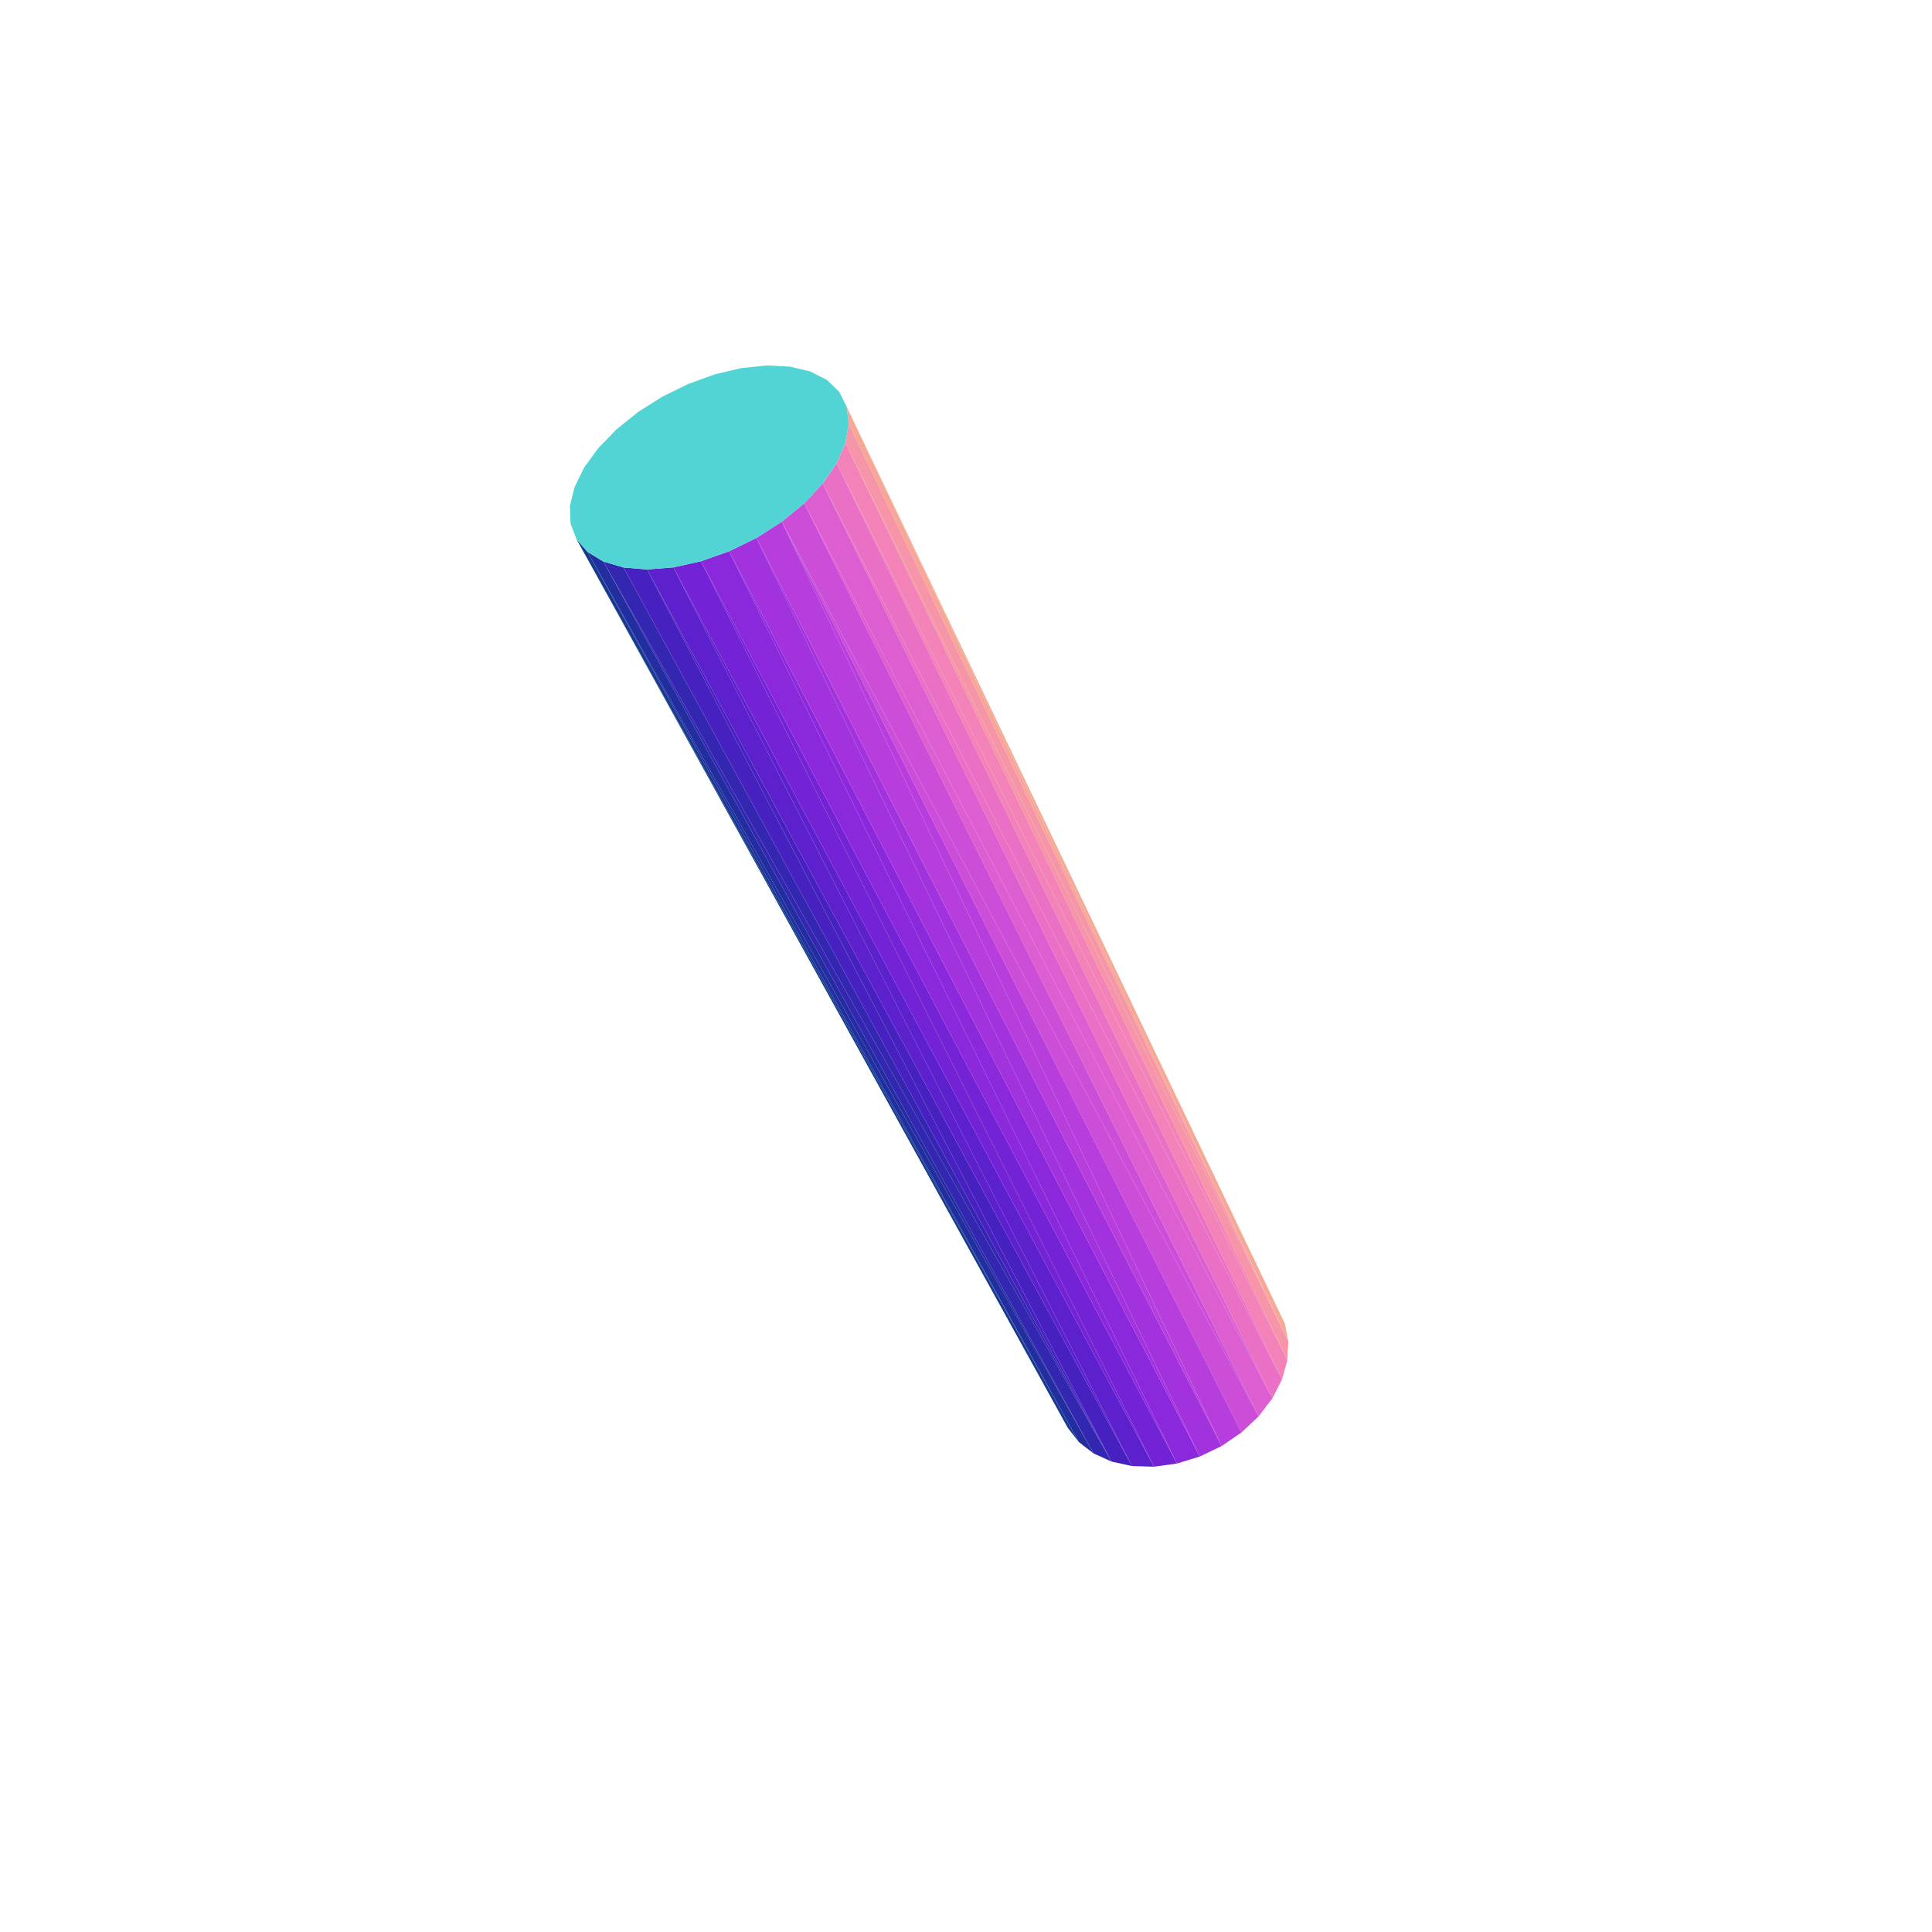
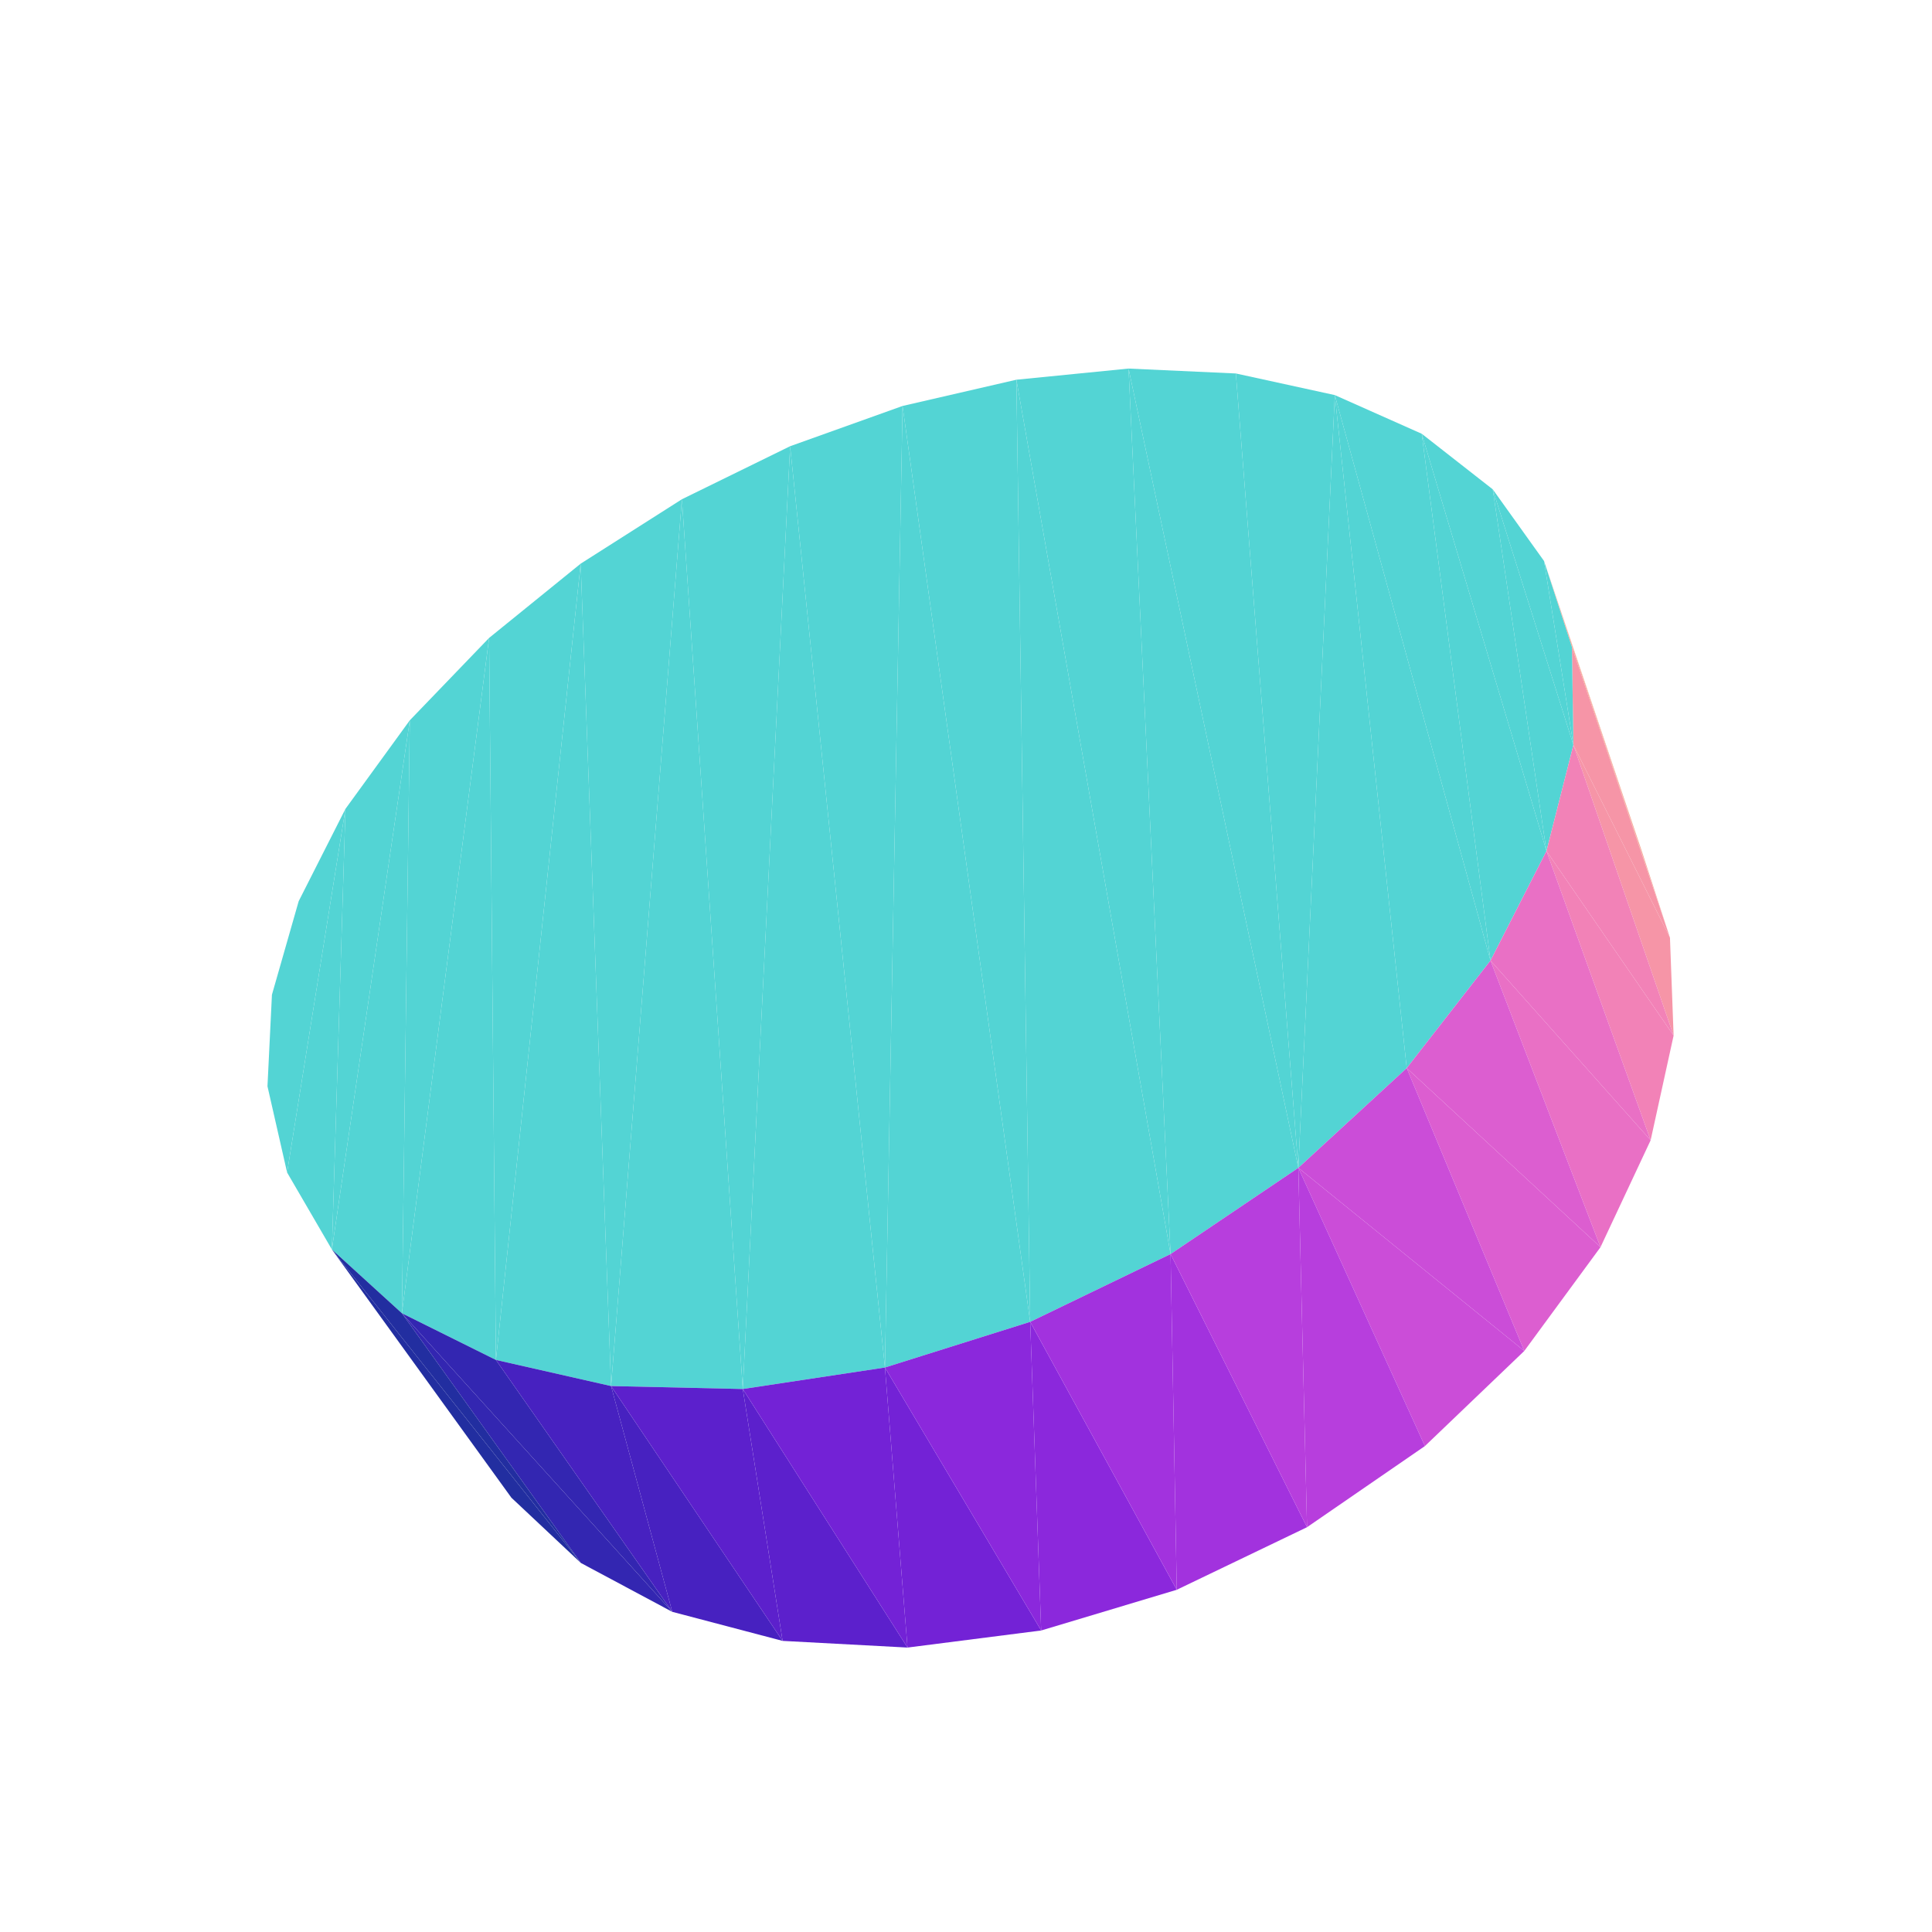
<svg xmlns="http://www.w3.org/2000/svg" viewBox="-250 -250 500 500" width="500" height="500">
-   <path d="M29.193,123.197L-100.816,-110.488L26.348,119.536z" style="fill:rgb(21,57,142)" />
-   <path d="M-30.891,-144.758L83.412,97.074L82.488,92.479z" style="fill:rgb(246,167,149)" />
-   <path d="M33.002,126.142L-97.952,-107.164L29.193,123.197z" style="fill:rgb(34,46,160)" />
-   <path d="M83.412,97.074L-31.215,-135.355L83.179,101.973z" style="fill:rgb(246,149,167)" />
-   <path d="M37.639,128.244L-93.844,-104.677L33.002,126.142z" style="fill:rgb(51,38,177)" />
-   <path d="M83.179,101.973L-33.483,-130.147L81.784,106.986z" style="fill:rgb(242,130,183)" />
-   <path d="M-82.522,-102.623L37.639,128.244L42.926,129.412z" style="fill:rgb(71,33,192)" />
-   <path d="M81.784,106.986L-37.078,-124.873L79.271,111.913z" style="fill:rgb(233,112,197)" />
-   <path d="M-75.741,-103.166L42.926,129.412L48.656,129.587z" style="fill:rgb(92,32,204)" />
-   <path d="M79.271,111.913L-41.868,-119.749L75.731,116.554z" style="fill:rgb(220,94,208)" />
-   <path d="M-68.568,-104.755L48.656,129.587L54.6,128.755z" style="fill:rgb(115,34,214)" />
-   <path d="M75.731,116.554L-47.663,-114.988L71.302,120.717z" style="fill:rgb(203,77,216)" />
-   <path d="M-47.663,-114.988L66.16,124.229L71.302,120.717z" style="fill:rgb(183,62,221)" />
-   <path d="M-61.297,-107.331L54.6,128.755L60.516,126.946z" style="fill:rgb(139,40,220)" />
-   <path d="M-54.23,-110.789L60.516,126.946L66.16,124.229z" style="fill:rgb(162,50,222)" />
-   <path d="M-100.816,-110.488L29.193,123.197L-97.952,-107.164z" style="fill:rgb(21,57,142)" />
-   <path d="M83.412,97.074L-30.891,-144.758L-30.346,-140.289z" style="fill:rgb(246,167,149)" />
-   <path d="M-97.952,-107.164L33.002,126.142L-93.844,-104.677z" style="fill:rgb(34,46,160)" />
-   <path d="M-31.215,-135.355L83.412,97.074L-30.346,-140.289z" style="fill:rgb(246,149,167)" />
-   <path d="M-93.844,-104.677L37.639,128.244L-88.636,-103.138z" style="fill:rgb(51,38,177)" />
-   <path d="M-33.483,-130.147L83.179,101.973L-31.215,-135.355z" style="fill:rgb(242,130,183)" />
-   <path d="M37.639,128.244L-82.522,-102.623L-88.636,-103.138z" style="fill:rgb(71,33,192)" />
-   <path d="M-37.078,-124.873L81.784,106.986L-33.483,-130.147z" style="fill:rgb(233,112,197)" />
-   <path d="M42.926,129.412L-75.741,-103.166L-82.522,-102.623z" style="fill:rgb(92,32,204)" />
-   <path d="M-41.868,-119.749L79.271,111.913L-37.078,-124.873z" style="fill:rgb(220,94,208)" />
-   <path d="M48.656,129.587L-68.568,-104.755L-75.741,-103.166z" style="fill:rgb(115,34,214)" />
-   <path d="M-47.663,-114.988L75.731,116.554L-41.868,-119.749z" style="fill:rgb(203,77,216)" />
-   <path d="M54.6,128.755L-61.297,-107.331L-68.568,-104.755z" style="fill:rgb(139,40,220)" />
-   <path d="M66.16,124.229L-47.663,-114.988L-54.23,-110.789z" style="fill:rgb(183,62,221)" />
-   <path d="M60.516,126.946L-54.23,-110.789L-61.297,-107.331z" style="fill:rgb(162,50,222)" />
-   <path d="M-95.13,-134.074L-93.844,-104.677L-90.412,-138.921zM-90.412,-138.921L-88.636,-103.138L-84.831,-143.395zM-98.808,-129.026L-97.952,-107.164L-95.13,-134.074zM-84.831,-143.395L-82.522,-102.623L-78.59,-147.341zM-101.3,-123.958L-100.816,-110.488L-98.808,-129.026zM-78.59,-147.341L-75.741,-103.166L-71.91,-150.619zM-102.344,-114.507L-101.3,-123.958L-102.5,-119.056zM-71.91,-150.619L-68.568,-104.755L-65.027,-153.115zM-65.027,-153.115L-61.297,-107.331L-58.185,-154.736zM-101.3,-123.958L-102.344,-114.507L-100.816,-110.488zM-58.185,-154.736L-54.23,-110.789L-51.629,-155.419zM-51.629,-155.419L-47.663,-114.988L-45.597,-155.13zM-98.808,-129.026L-100.816,-110.488L-97.952,-107.164zM-45.597,-155.13L-41.868,-119.749L-40.317,-153.868zM-95.13,-134.074L-97.952,-107.164L-93.844,-104.677zM-40.317,-153.868L-37.078,-124.873L-35.994,-151.668zM-90.412,-138.921L-93.844,-104.677L-88.636,-103.138zM-35.994,-151.668L-33.483,-130.147L-32.805,-148.597zM-84.831,-143.395L-88.636,-103.138L-82.522,-102.623zM-32.805,-148.597L-31.215,-135.355L-30.891,-144.758zM-78.59,-147.341L-82.522,-102.623L-75.741,-103.166zM-71.91,-150.619L-75.741,-103.166L-68.568,-104.755zM-30.891,-144.758L-31.215,-135.355L-30.346,-140.289zM-65.027,-153.115L-68.568,-104.755L-61.297,-107.331zM-32.805,-148.597L-33.483,-130.147L-31.215,-135.355zM-58.185,-154.736L-61.297,-107.331L-54.23,-110.789zM-35.994,-151.668L-37.078,-124.873L-33.483,-130.147zM-51.629,-155.419L-54.23,-110.789L-47.663,-114.988zM-40.317,-153.868L-41.868,-119.749L-37.078,-124.873zM-45.597,-155.13L-47.663,-114.988L-41.868,-119.749z" style="fill:rgb(83,212,212)" />
+   <path d="M-160.593,-40.674L-164.108,73.364L-143.943,-63.584zM-143.943,-63.584L-145.984,89.87L-123.424,-84.906zM-172.701,-16.773L-175.7,53.441L-160.593,-40.674zM-123.424,-84.906L-121.654,101.95L-99.721,-104.126zM-99.721,-104.126L-91.856,108.709L-73.521,-120.796zM-180.778,31.134L-172.701,-16.773L-179.623,7.429zM-73.521,-120.796L-57.767,109.476L-45.517,-134.518zM-45.517,-134.518L-20.977,103.913L-16.418,-144.937zM-172.701,-16.773L-180.778,31.134L-175.7,53.441zM-16.418,-144.937L16.612,92.096L13.038,-151.73z" style="fill:rgb(83,212,212)" />
+   <path d="M149.589,-104.821L182.186,-7.326L174.844,-29.907z" style="fill:rgb(246,167,149)" />
+   <path d="M13.038,-151.73L52.944,74.554L42.069,-154.613zM-160.593,-40.674L-175.7,53.441L-164.108,73.364zM42.069,-154.613L86.011,52.236L69.839,-153.346z" style="fill:rgb(83,212,212)" />
+   <path d="M-99.668,154.495L-164.108,73.364L-117.648,137.608z" style="fill:rgb(34,46,160)" />
+   <path d="M-143.943,-63.584L-164.108,73.364L-145.984,89.87zM69.839,-153.346L86.011,52.236L95.449,-147.751zM95.449,-147.751L135.741,-1.411L117.942,-137.744z" style="fill:rgb(83,212,212)" />
+   <path d="M182.186,-7.326L149.589,-104.821L156.809,-82.542z" style="fill:rgb(246,167,149)" />
+   <path d="M182.186,-7.326L157.197,-57.204L183.128,18z" style="fill:rgb(246,149,167)" />
+   <path d="M-123.424,-84.906L-145.984,89.87L-121.654,101.95zM117.942,-137.744L150.226,-29.757L136.321,-123.364z" style="fill:rgb(83,212,212)" />
+   <path d="M-76.021,167.139L-145.984,89.87L-99.668,154.495z" style="fill:rgb(51,38,177)" />
+   <path d="M136.321,-123.364L157.197,-57.204L149.589,-104.821zM-99.721,-104.126L-121.654,101.95L-91.856,108.709z" style="fill:rgb(83,212,212)" />
+   <path d="M-164.108,73.364L-99.668,154.495L-145.984,89.87z" style="fill:rgb(34,46,160)" />
+   <path d="M157.197,-57.204L182.186,-7.326L156.809,-82.542z" style="fill:rgb(246,149,167)" />
+   <path d="M183.128,18L150.226,-29.757L177.184,45.095z" style="fill:rgb(242,130,183)" />
+   <path d="M-73.521,-120.796L-91.856,108.709L-57.767,109.476zM149.589,-104.821L157.197,-57.204L156.809,-82.542z" style="fill:rgb(83,212,212)" />
+   <path d="M-91.856,108.709L-76.021,167.139L-47.463,174.659z" style="fill:rgb(71,33,192)" />
+   <path d="M-45.517,-134.518L-57.767,109.476L-20.977,103.913zM136.321,-123.364L150.226,-29.757L157.197,-57.204z" style="fill:rgb(83,212,212)" />
+   <path d="M-145.984,89.87L-76.021,167.139L-121.654,101.95z" style="fill:rgb(51,38,177)" />
+   <path d="M150.226,-29.757L183.128,18L157.197,-57.204z" style="fill:rgb(242,130,183)" />
+   <path d="M177.184,45.095L135.741,-1.411L164.211,72.76z" style="fill:rgb(233,112,197)" />
+   <path d="M117.942,-137.744L135.741,-1.411L150.226,-29.757zM-16.418,-144.937L-20.977,103.913L16.612,92.096zM95.449,-147.751L114.058,26.424L135.741,-1.411zM13.038,-151.73L16.612,92.096L52.944,74.554z" style="fill:rgb(83,212,212)" />
+   <path d="M-57.767,109.476L-47.463,174.659L-15.137,176.388z" style="fill:rgb(92,32,204)" />
+   <path d="M-76.021,167.139L-91.856,108.709L-121.654,101.95z" style="fill:rgb(71,33,192)" />
+   <path d="M42.069,-154.613L52.944,74.554L86.011,52.236z" style="fill:rgb(83,212,212)" />
+   <path d="M164.211,72.76L114.058,26.424L144.488,99.622z" style="fill:rgb(220,94,208)" />
+   <path d="M95.449,-147.751L86.011,52.236L114.058,26.424z" style="fill:rgb(83,212,212)" />
+   <path d="M135.741,-1.411L177.184,45.095L150.226,-29.757z" style="fill:rgb(233,112,197)" />
+   <path d="M-20.977,103.913L-15.137,176.388L19.454,171.969z" style="fill:rgb(115,34,214)" />
+   <path d="M144.488,99.622L86.011,52.236L118.767,124.241z" style="fill:rgb(203,77,216)" />
+   <path d="M-47.463,174.659L-57.767,109.476L-91.856,108.709z" style="fill:rgb(92,32,204)" />
+   <path d="M86.011,52.236L88.259,145.238L118.767,124.241z" style="fill:rgb(183,62,221)" />
+   <path d="M16.612,92.096L19.454,171.969L54.547,161.433z" style="fill:rgb(139,40,220)" />
+   <path d="M52.944,74.554L54.547,161.433L88.259,145.238z" style="fill:rgb(162,50,222)" />
+   <path d="M114.058,26.424L164.211,72.76L135.741,-1.411z" style="fill:rgb(220,94,208)" />
+   <path d="M-15.137,176.388L-20.977,103.913L-57.767,109.476z" style="fill:rgb(115,34,214)" />
+   <path d="M86.011,52.236L144.488,99.622L114.058,26.424z" style="fill:rgb(203,77,216)" />
+   <path d="M19.454,171.969L16.612,92.096L-20.977,103.913z" style="fill:rgb(139,40,220)" />
+   <path d="M88.259,145.238L86.011,52.236L52.944,74.554z" style="fill:rgb(183,62,221)" />
+   <path d="M54.547,161.433L52.944,74.554L16.612,92.096z" style="fill:rgb(162,50,222)" />
</svg>
